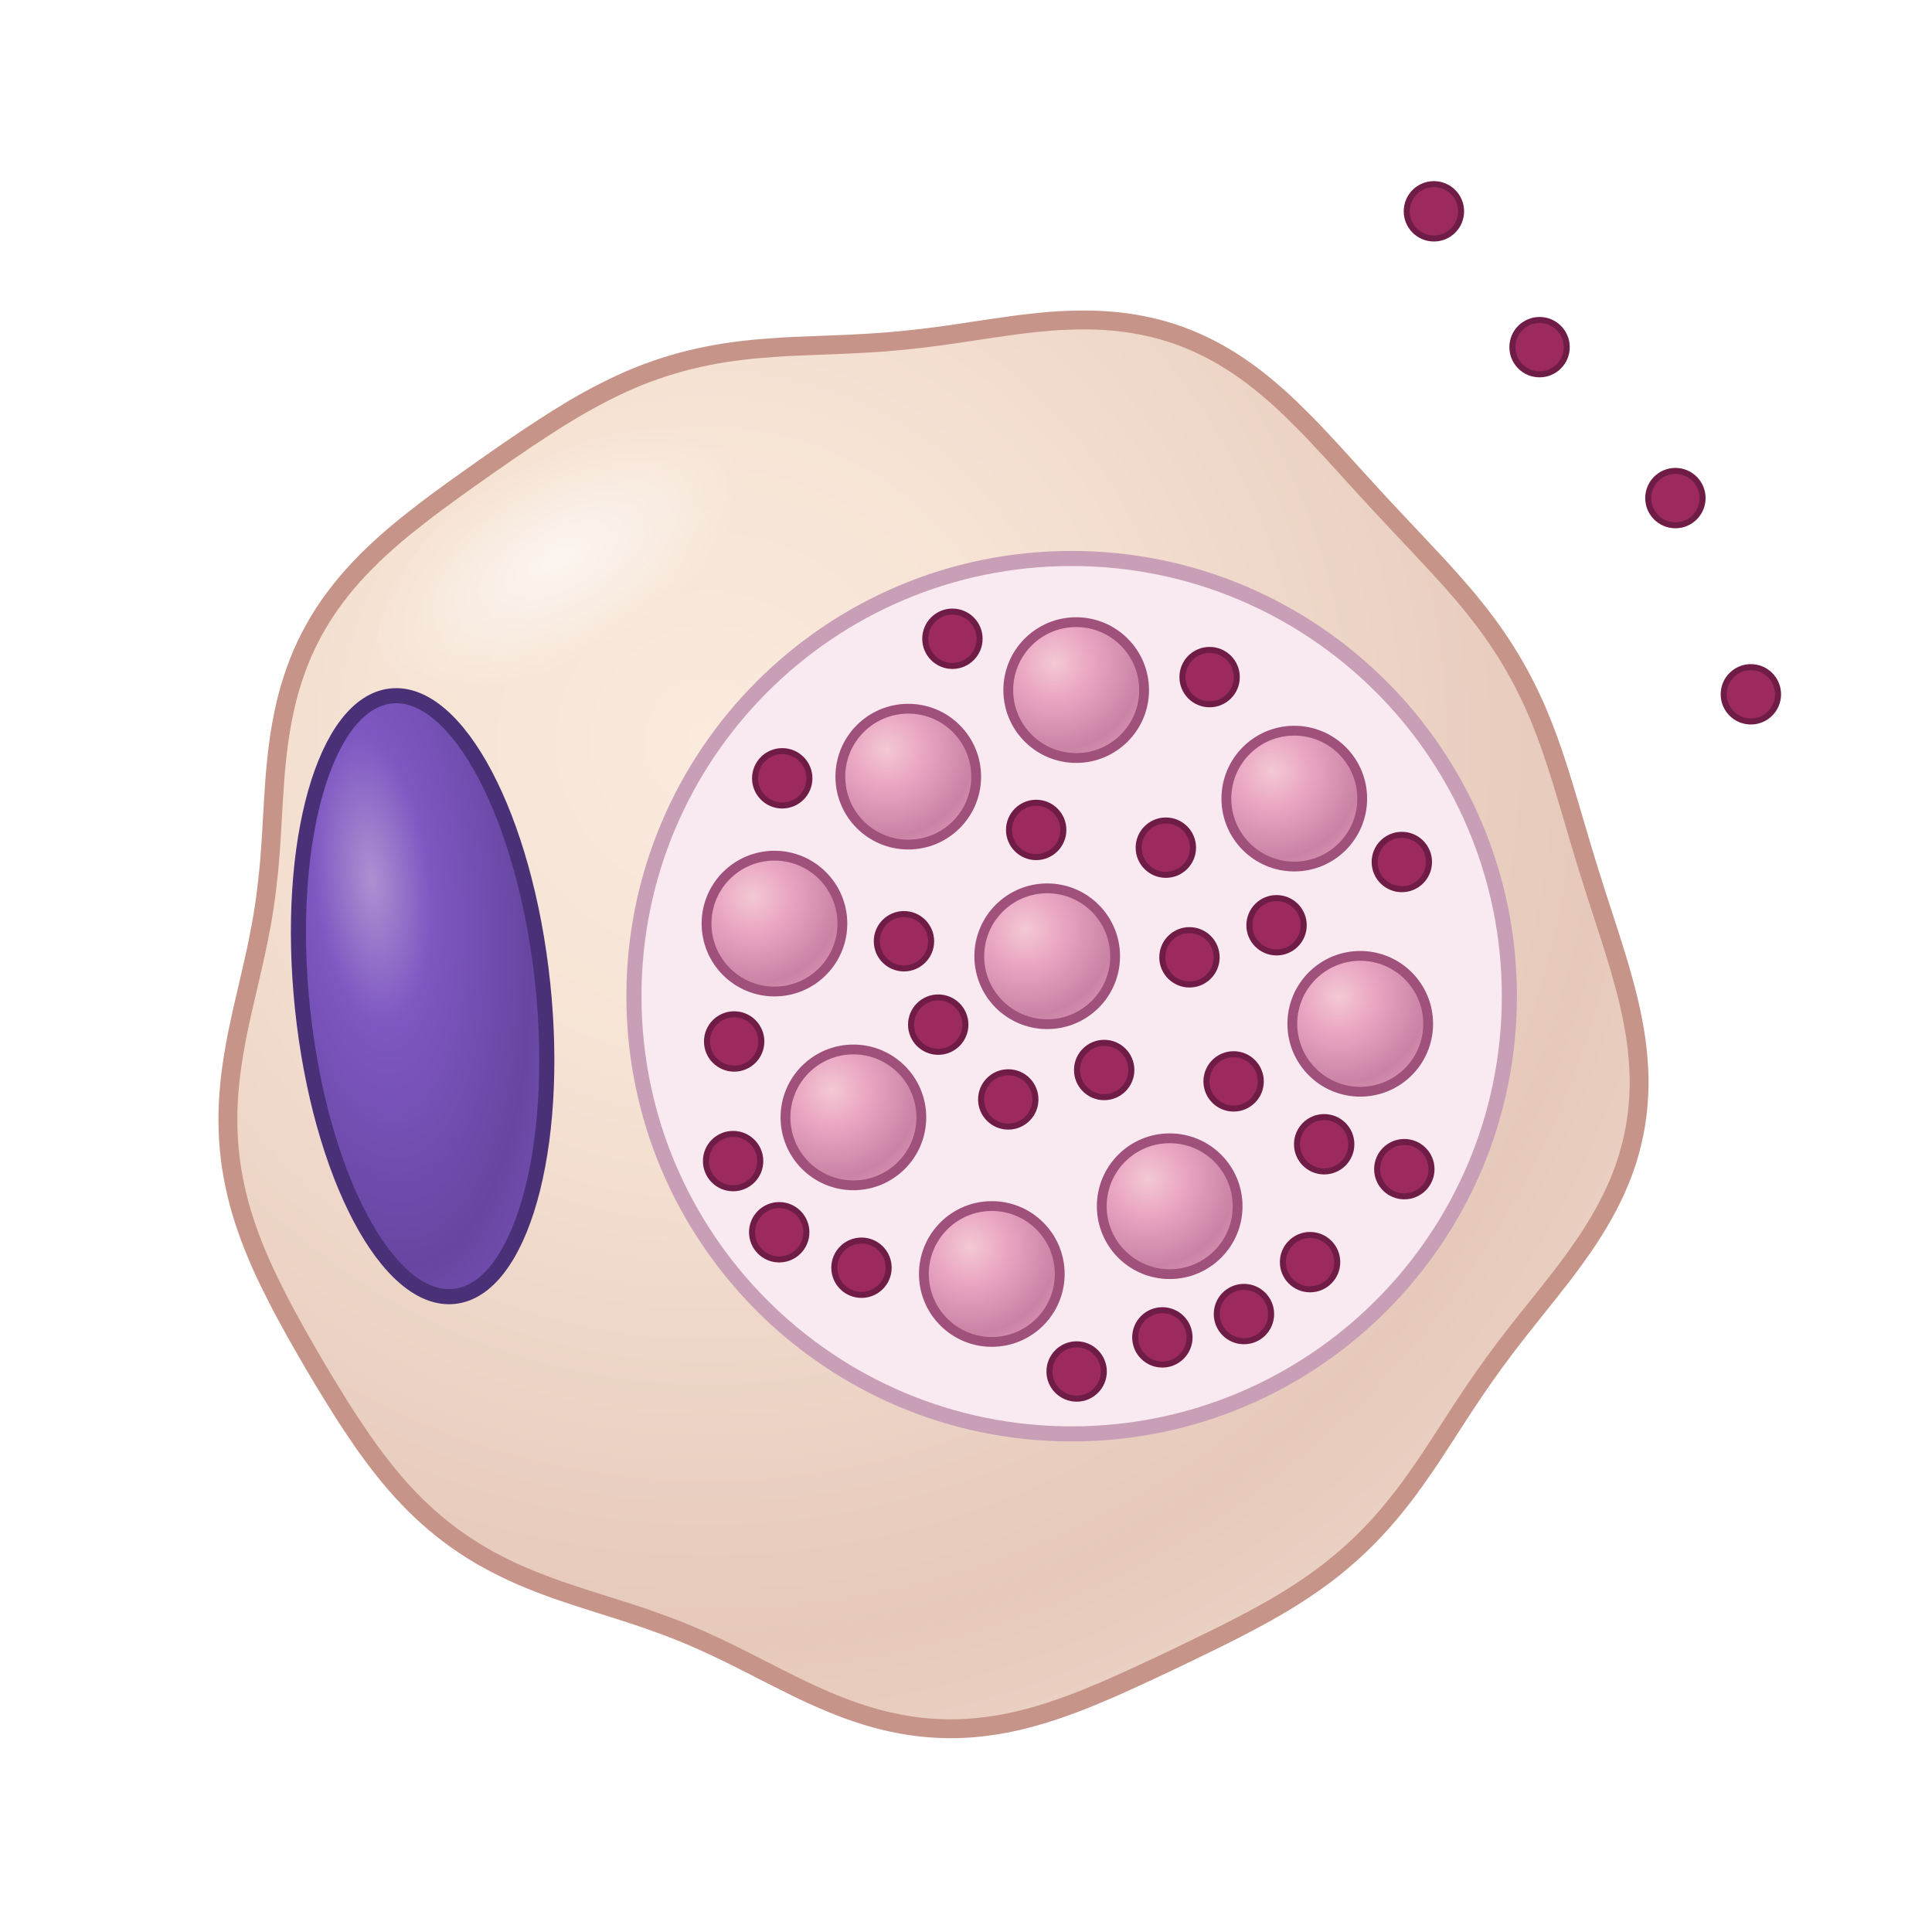
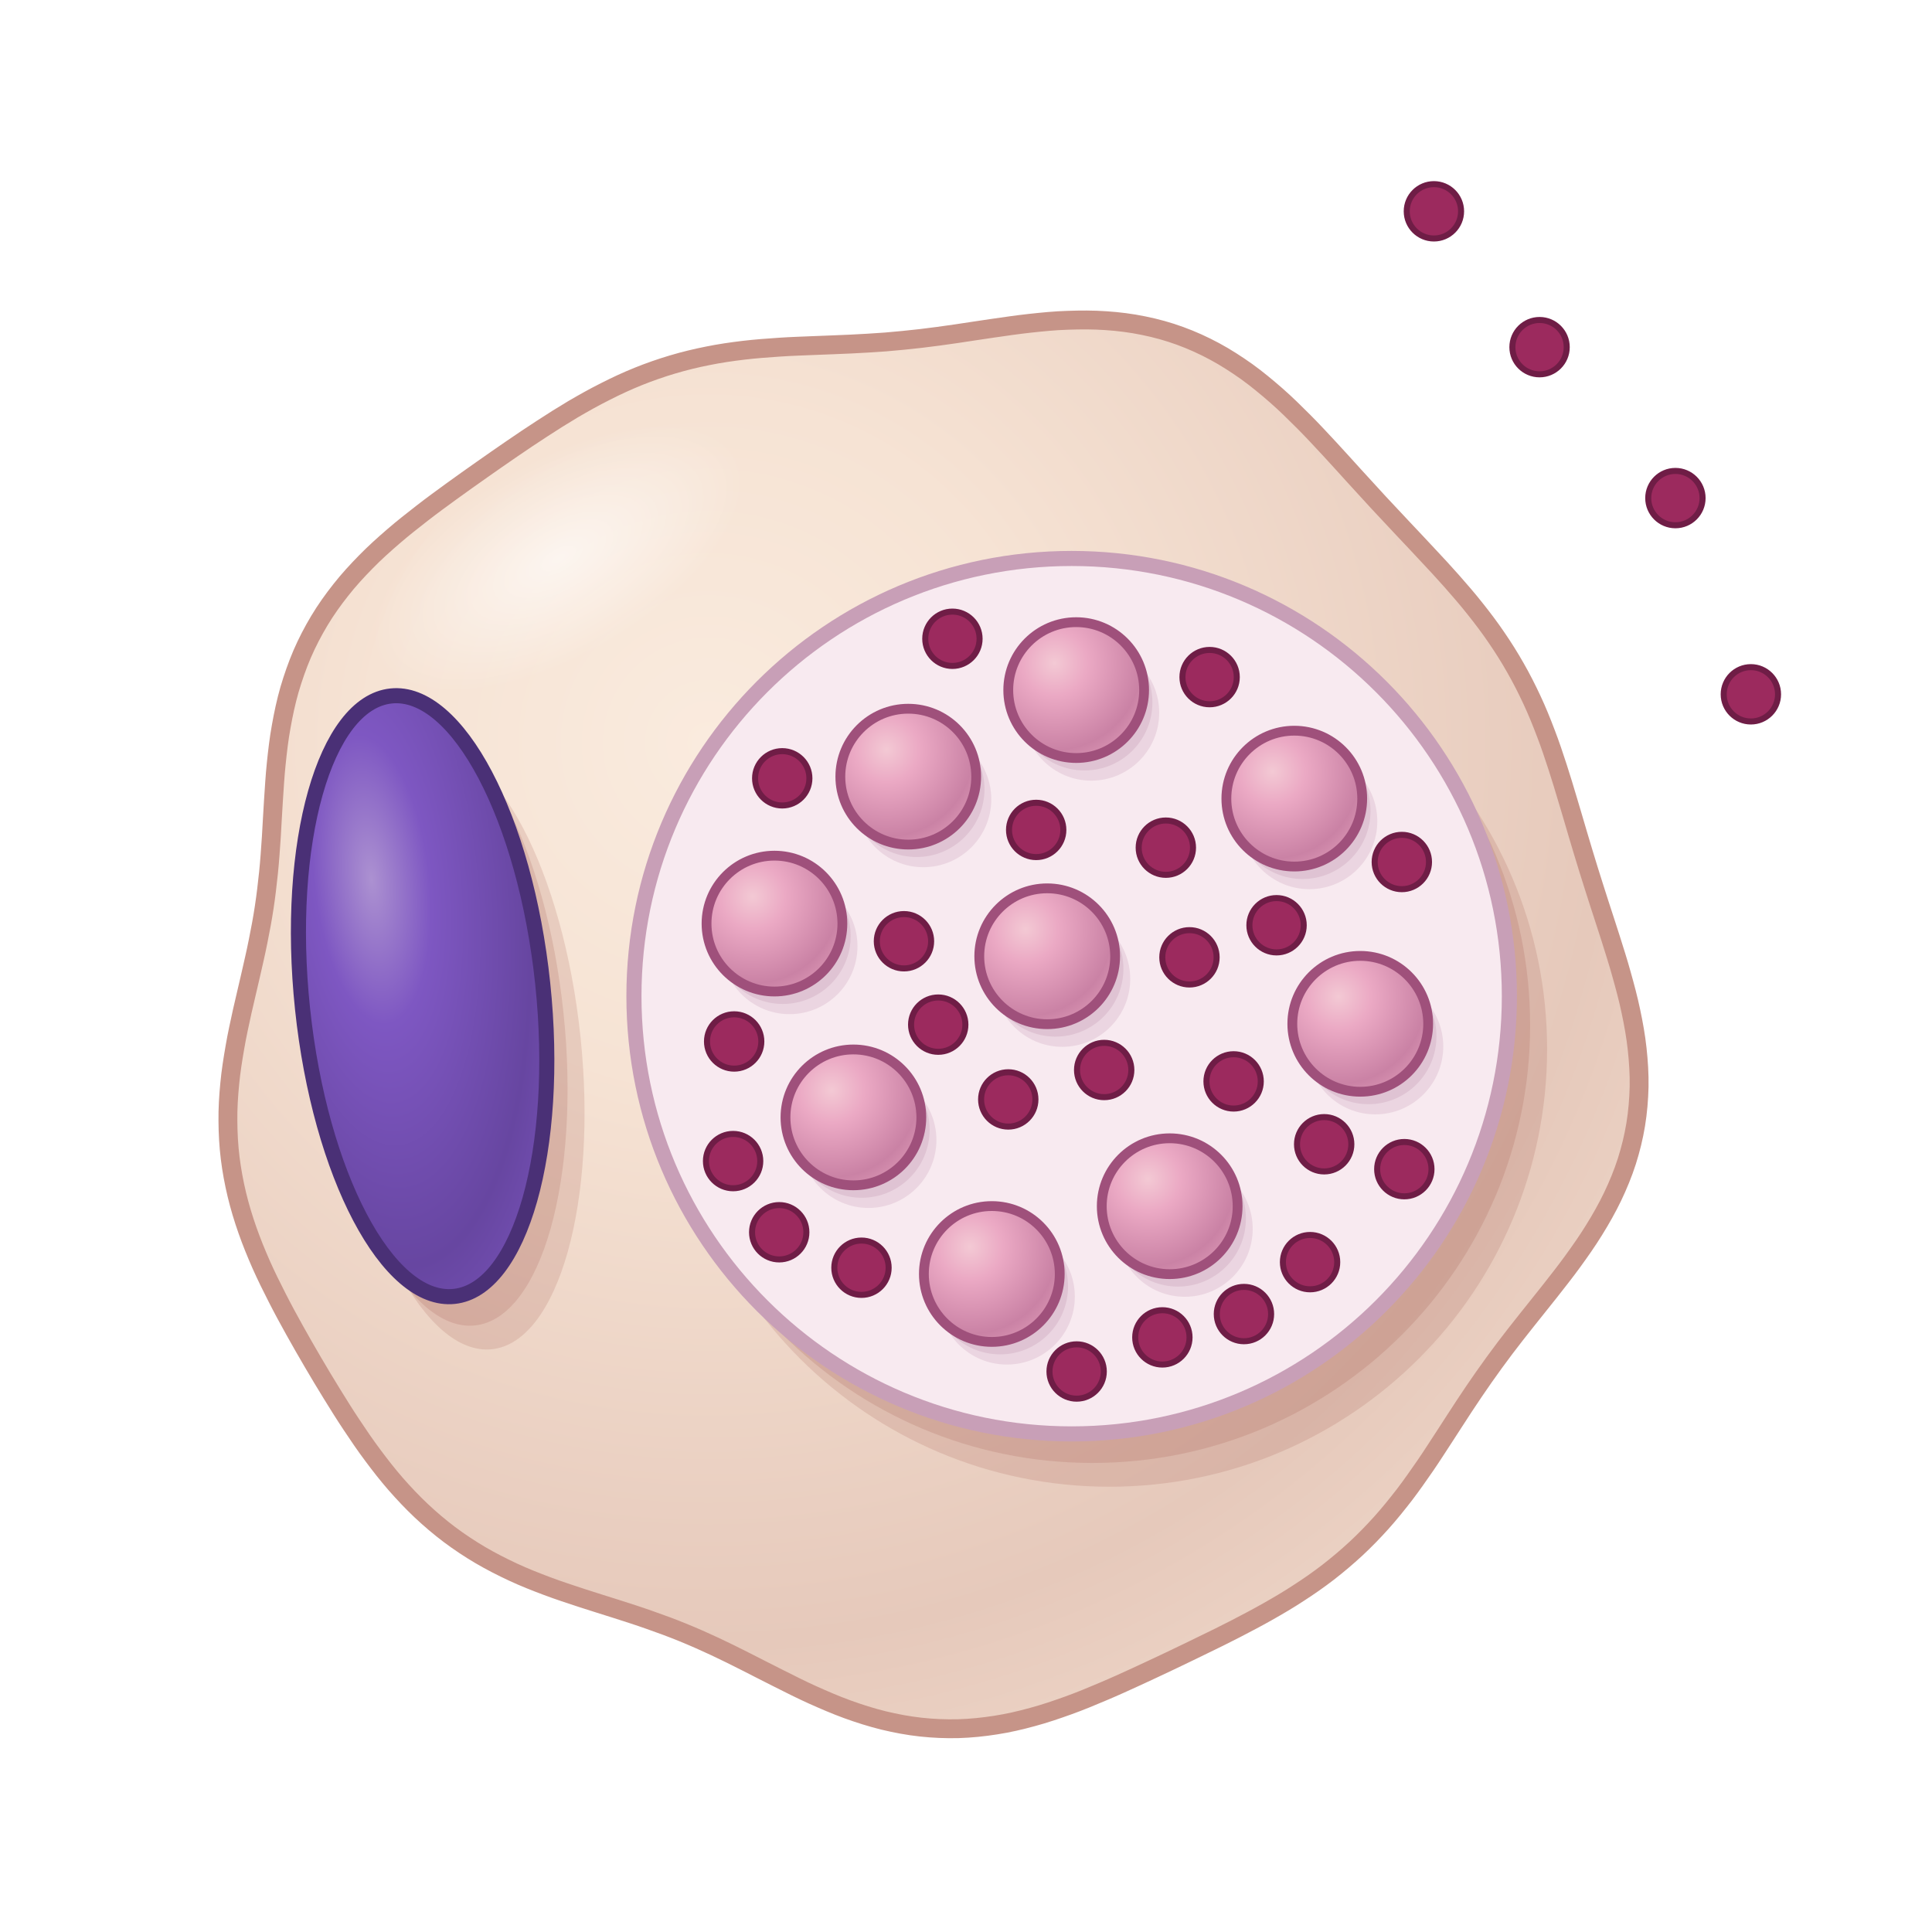
<svg xmlns="http://www.w3.org/2000/svg" viewBox="0 0 256 256" width="256" height="256" role="img" aria-labelledby="chlamydia-title">
  <defs>
    <radialGradient id="chlamydia-host" cx="0.34" cy="0.3" r="0.8">
      <stop offset="0" stop-color="#faebde" />
      <stop offset="0.3" stop-color="#F6E3D4" />
      <stop offset="0.8" stop-color="#e6c9bb" />
      <stop offset="1" stop-color="#eed6c8" />
    </radialGradient>
    <radialGradient id="chlamydia-nucleus" cx="0.34" cy="0.3" r="0.8">
      <stop offset="0" stop-color="#ac91d1" />
      <stop offset="0.3" stop-color="#7E57C2" />
      <stop offset="0.8" stop-color="#6746a1" />
      <stop offset="1" stop-color="#734fb2" />
    </radialGradient>
    <radialGradient id="chlamydia-rb" cx="0.34" cy="0.3" r="0.8">
      <stop offset="0" stop-color="#f3c9d4" />
      <stop offset="0.3" stop-color="#EBA9C4" />
      <stop offset="0.8" stop-color="#ca82a5" />
      <stop offset="1" stop-color="#db96b4" />
    </radialGradient>
    <radialGradient id="chlamydia-gloss">
      <stop offset="0" stop-color="#fff" stop-opacity="0.62" />
      <stop offset="1" stop-color="#fff" stop-opacity="0" />
    </radialGradient>
+     <clipPath id="chlamydia-on-host">
+       <path d="M216.1 134C216.45 135.64 216.75 137.31 216.93 138.98C217.11 140.64 217.22 142.33 217.19 144C217.15 145.68 217.01 147.36 216.74 149.01C216.47 150.65 216.07 152.29 215.56 153.89C215.05 155.48 214.4 157.05 213.68 158.56C212.95 160.08 212.11 161.56 211.22 162.99C210.34 164.42 209.36 165.81 208.38 167.16C207.4 168.51 206.36 169.82 205.35 171.11C204.34 172.4 203.3 173.66 202.31 174.92C201.31 176.18 200.33 177.42 199.38 178.68C198.44 179.93 197.52 181.19 196.63 182.46C195.73 183.74 194.87 185.02 194.01 186.32C193.15 187.62 192.32 188.94 191.46 190.25C190.6 191.56 189.76 192.89 188.86 194.2C187.96 195.5 187.05 196.81 186.08 198.08C185.1 199.34 184.1 200.59 183.03 201.78C181.96 202.97 180.84 204.12 179.67 205.21C178.49 206.3 177.26 207.34 176 208.32C174.73 209.3 173.41 210.22 172.06 211.09C170.72 211.97 169.34 212.78 167.94 213.57C166.55 214.36 165.12 215.1 163.7 215.84C162.27 216.58 160.84 217.28 159.39 217.98C157.95 218.69 156.5 219.38 155.04 220.08C153.58 220.77 152.12 221.46 150.64 222.14C149.16 222.82 147.67 223.5 146.15 224.14C144.64 224.78 143.11 225.42 141.55 225.98C139.99 226.54 138.41 227.08 136.81 227.51C135.21 227.95 133.58 228.33 131.94 228.58C130.3 228.84 128.64 229.01 126.98 229.06C125.32 229.1 123.65 229.03 122 228.85C120.35 228.67 118.7 228.36 117.08 227.97C115.46 227.57 113.85 227.06 112.28 226.49C110.71 225.92 109.17 225.25 107.65 224.57C106.14 223.89 104.67 223.14 103.21 222.41C101.75 221.69 100.32 220.93 98.9 220.22C97.47 219.5 96.08 218.8 94.66 218.14C93.25 217.48 91.84 216.86 90.41 216.28C88.99 215.7 87.55 215.17 86.09 214.66C84.63 214.14 83.15 213.67 81.65 213.19C80.15 212.71 78.63 212.25 77.11 211.75C75.59 211.25 74.05 210.75 72.53 210.18C71.01 209.61 69.48 209.01 68 208.32C66.52 207.63 65.06 206.89 63.65 206.06C62.24 205.23 60.87 204.32 59.56 203.34C58.26 202.36 57.01 201.3 55.82 200.18C54.63 199.06 53.51 197.87 52.43 196.64C51.36 195.41 50.35 194.12 49.38 192.81C48.4 191.5 47.48 190.15 46.58 188.79C45.68 187.44 44.82 186.06 43.97 184.68C43.11 183.29 42.28 181.9 41.46 180.5C40.64 179.1 39.83 177.69 39.04 176.27C38.25 174.85 37.47 173.42 36.73 171.96C35.99 170.51 35.26 169.04 34.6 167.55C33.94 166.05 33.32 164.53 32.78 162.99C32.24 161.45 31.76 159.87 31.38 158.28C31 156.69 30.7 155.07 30.5 153.45C30.3 151.83 30.21 150.18 30.2 148.54C30.18 146.9 30.28 145.25 30.44 143.62C30.59 141.99 30.85 140.37 31.13 138.76C31.4 137.16 31.76 135.57 32.1 134C32.45 132.43 32.84 130.88 33.18 129.35C33.53 127.81 33.89 126.29 34.19 124.77C34.5 123.25 34.78 121.75 35.01 120.22C35.24 118.7 35.42 117.18 35.58 115.63C35.74 114.08 35.84 112.53 35.95 110.94C36.05 109.36 36.12 107.75 36.23 106.13C36.34 104.51 36.43 102.86 36.6 101.22C36.77 99.57 36.96 97.91 37.26 96.27C37.55 94.63 37.9 92.98 38.36 91.38C38.83 89.79 39.38 88.2 40.03 86.68C40.69 85.15 41.46 83.67 42.31 82.25C43.16 80.83 44.13 79.47 45.16 78.17C46.18 76.87 47.31 75.64 48.47 74.46C49.63 73.27 50.87 72.16 52.12 71.08C53.37 70 54.67 68.98 55.97 67.97C57.27 66.96 58.59 66 59.91 65.04C61.23 64.08 62.55 63.15 63.87 62.22C65.19 61.29 66.51 60.37 67.84 59.46C69.17 58.55 70.5 57.65 71.85 56.78C73.2 55.9 74.56 55.04 75.94 54.22C77.33 53.41 78.73 52.62 80.17 51.9C81.6 51.17 83.06 50.49 84.55 49.89C86.04 49.29 87.56 48.76 89.1 48.3C90.64 47.84 92.21 47.46 93.78 47.15C95.35 46.83 96.94 46.6 98.53 46.41C100.12 46.22 101.71 46.11 103.29 46C104.88 45.89 106.46 45.85 108.03 45.78C109.6 45.71 111.15 45.67 112.71 45.59C114.26 45.51 115.8 45.43 117.35 45.31C118.9 45.18 120.44 45.03 122 44.85C123.56 44.67 125.12 44.45 126.71 44.22C128.29 43.99 129.89 43.73 131.51 43.5C133.13 43.27 134.78 43.02 136.44 42.84C138.1 42.66 139.78 42.49 141.46 42.44C143.14 42.38 144.84 42.37 146.52 42.49C148.2 42.6 149.88 42.81 151.52 43.15C153.16 43.48 154.79 43.93 156.35 44.5C157.92 45.07 159.46 45.77 160.93 46.56C162.4 47.35 163.82 48.27 165.19 49.24C166.55 50.22 167.85 51.3 169.11 52.4C170.37 53.5 171.57 54.69 172.74 55.86C173.92 57.04 175.04 58.26 176.16 59.46C177.27 60.66 178.36 61.87 179.44 63.06C180.53 64.25 181.6 65.43 182.68 66.6C183.77 67.77 184.85 68.92 185.93 70.07C187.01 71.22 188.1 72.36 189.17 73.52C190.25 74.67 191.33 75.83 192.37 77.01C193.42 78.2 194.46 79.4 195.44 80.64C196.43 81.88 197.39 83.15 198.28 84.46C199.18 85.77 200.03 87.12 200.81 88.5C201.6 89.88 202.32 91.3 202.99 92.74C203.66 94.17 204.26 95.65 204.82 97.13C205.39 98.6 205.89 100.11 206.38 101.61C206.87 103.11 207.32 104.62 207.77 106.13C208.23 107.64 208.66 109.15 209.11 110.66C209.56 112.17 210.01 113.68 210.48 115.19C210.95 116.71 211.44 118.22 211.93 119.76C212.42 121.29 212.94 122.83 213.43 124.39C213.92 125.95 214.43 127.53 214.87 129.13C215.32 130.73 215.76 132.36 216.1 134Z" />
+     </clipPath>
+     <clipPath id="chlamydia-on-inclusion">
+       <circle cx="142" cy="132" r="58" />
+     </clipPath>
  </defs>
  <path d="M216.1 134C216.45 135.64 216.75 137.31 216.93 138.98C217.11 140.64 217.22 142.33 217.19 144C217.15 145.68 217.01 147.36 216.74 149.01C216.47 150.65 216.07 152.29 215.56 153.89C215.05 155.48 214.4 157.05 213.68 158.56C212.95 160.08 212.11 161.56 211.22 162.99C210.34 164.42 209.36 165.81 208.38 167.16C207.4 168.51 206.36 169.82 205.35 171.11C204.34 172.4 203.3 173.66 202.31 174.92C201.31 176.18 200.33 177.42 199.38 178.68C198.44 179.93 197.52 181.19 196.63 182.46C195.73 183.74 194.87 185.02 194.01 186.32C193.15 187.62 192.32 188.94 191.46 190.25C190.6 191.56 189.76 192.89 188.86 194.2C187.96 195.5 187.05 196.81 186.08 198.08C185.1 199.34 184.1 200.59 183.03 201.78C181.96 202.97 180.84 204.12 179.67 205.21C178.49 206.3 177.26 207.34 176 208.32C174.73 209.3 173.41 210.22 172.06 211.09C170.72 211.97 169.34 212.78 167.94 213.57C166.55 214.36 165.12 215.1 163.7 215.84C162.27 216.58 160.84 217.28 159.39 217.98C157.95 218.69 156.5 219.38 155.04 220.08C153.58 220.77 152.12 221.46 150.64 222.14C149.16 222.82 147.67 223.5 146.15 224.14C144.64 224.78 143.11 225.42 141.55 225.98C139.99 226.54 138.41 227.08 136.81 227.51C135.21 227.95 133.58 228.33 131.94 228.58C130.3 228.84 128.64 229.01 126.98 229.06C125.32 229.1 123.65 229.03 122 228.85C120.35 228.67 118.7 228.36 117.08 227.97C115.46 227.57 113.85 227.06 112.28 226.49C110.71 225.92 109.17 225.25 107.65 224.57C106.14 223.89 104.67 223.14 103.21 222.41C101.75 221.69 100.32 220.93 98.9 220.22C97.47 219.5 96.08 218.8 94.66 218.14C93.25 217.48 91.84 216.86 90.41 216.28C88.99 215.7 87.55 215.17 86.09 214.66C84.63 214.14 83.15 213.67 81.65 213.19C80.15 212.71 78.63 212.25 77.11 211.75C75.59 211.25 74.05 210.75 72.53 210.18C71.01 209.61 69.48 209.01 68 208.32C66.52 207.63 65.06 206.89 63.65 206.06C62.24 205.23 60.87 204.32 59.56 203.34C58.26 202.36 57.01 201.3 55.82 200.18C54.63 199.06 53.51 197.87 52.43 196.64C51.36 195.41 50.35 194.12 49.38 192.81C48.4 191.5 47.48 190.15 46.58 188.79C45.68 187.44 44.82 186.06 43.97 184.68C43.11 183.29 42.28 181.9 41.46 180.5C40.64 179.1 39.83 177.69 39.04 176.27C38.25 174.85 37.47 173.42 36.73 171.96C35.99 170.51 35.26 169.04 34.6 167.55C33.94 166.05 33.32 164.53 32.78 162.99C32.24 161.45 31.76 159.87 31.38 158.28C31 156.69 30.7 155.07 30.5 153.45C30.3 151.83 30.21 150.18 30.2 148.54C30.18 146.9 30.28 145.25 30.44 143.62C30.59 141.99 30.85 140.37 31.13 138.76C31.4 137.16 31.76 135.57 32.1 134C32.45 132.43 32.84 130.88 33.18 129.35C33.53 127.81 33.89 126.29 34.19 124.77C34.5 123.25 34.78 121.75 35.01 120.22C35.24 118.7 35.42 117.18 35.58 115.63C35.74 114.08 35.84 112.53 35.95 110.94C36.05 109.36 36.12 107.75 36.23 106.13C36.34 104.51 36.43 102.86 36.6 101.22C36.77 99.57 36.96 97.91 37.26 96.27C37.55 94.63 37.9 92.98 38.36 91.38C38.83 89.79 39.38 88.2 40.03 86.68C40.69 85.15 41.46 83.67 42.31 82.25C43.16 80.83 44.13 79.47 45.16 78.17C46.18 76.87 47.31 75.64 48.47 74.46C49.63 73.27 50.87 72.16 52.12 71.08C53.37 70 54.67 68.98 55.97 67.97C57.27 66.96 58.59 66 59.91 65.04C61.23 64.08 62.55 63.15 63.87 62.22C65.19 61.29 66.51 60.37 67.84 59.46C69.17 58.55 70.5 57.65 71.85 56.78C73.2 55.9 74.56 55.04 75.94 54.22C77.33 53.41 78.73 52.62 80.17 51.9C81.6 51.17 83.06 50.49 84.55 49.89C86.04 49.29 87.56 48.76 89.1 48.3C90.64 47.84 92.21 47.46 93.78 47.15C95.35 46.83 96.94 46.6 98.53 46.41C100.12 46.22 101.71 46.11 103.29 46C104.88 45.89 106.46 45.85 108.03 45.78C109.6 45.71 111.15 45.67 112.71 45.59C114.26 45.51 115.8 45.43 117.35 45.31C118.9 45.18 120.44 45.03 122 44.85C123.56 44.67 125.12 44.45 126.71 44.22C128.29 43.99 129.89 43.73 131.51 43.5C133.13 43.27 134.78 43.02 136.44 42.84C138.1 42.66 139.78 42.49 141.46 42.44C143.14 42.38 144.84 42.37 146.52 42.49C148.2 42.6 149.88 42.81 151.52 43.15C153.16 43.48 154.79 43.93 156.35 44.5C157.92 45.07 159.46 45.77 160.93 46.56C162.4 47.35 163.82 48.27 165.19 49.24C166.55 50.22 167.85 51.3 169.11 52.4C170.37 53.5 171.57 54.69 172.74 55.86C173.92 57.04 175.04 58.26 176.16 59.46C177.27 60.66 178.36 61.87 179.44 63.06C180.53 64.25 181.6 65.43 182.68 66.6C183.77 67.77 184.85 68.92 185.93 70.07C187.01 71.22 188.1 72.36 189.17 73.52C190.25 74.67 191.33 75.83 192.37 77.01C193.42 78.2 194.46 79.4 195.44 80.64C196.43 81.88 197.39 83.15 198.28 84.46C199.18 85.77 200.03 87.12 200.81 88.5C201.6 89.88 202.32 91.3 202.99 92.74C203.66 94.17 204.26 95.65 204.82 97.13C205.39 98.6 205.89 100.11 206.38 101.61C206.87 103.11 207.32 104.62 207.77 106.13C208.23 107.64 208.66 109.15 209.11 110.66C209.56 112.17 210.01 113.68 210.48 115.19C210.95 116.71 211.44 118.22 211.93 119.76C212.42 121.29 212.94 122.83 213.43 124.39C213.92 125.95 214.43 127.53 214.87 129.13C215.32 130.73 215.76 132.36 216.1 134Z" fill="url(#chlamydia-host)" stroke="#c69488" stroke-width="2.5" />
+   <g clip-path="url(#chlamydia-on-host)">
+     <g transform="translate(2.75 3.85)">
+       <ellipse cx="56" cy="132" rx="16" ry="40" transform="rotate(-6 56 132)" fill="#862921" opacity="0.13" />
+     </g>
+     <g transform="translate(5 7)">
+       <ellipse cx="56" cy="132" rx="16" ry="40" transform="rotate(-6 56 132)" fill="#862921" opacity="0.13" />
+     </g>
+     <g transform="translate(2.75 3.85)">
+       <circle cx="142" cy="132" r="58" fill="#862921" opacity="0.13" />
+     </g>
+     <g transform="translate(5 7)">
+       <circle cx="142" cy="132" r="58" fill="#862921" opacity="0.13" />
+     </g>
+   </g>
  <ellipse cx="56" cy="132" rx="16" ry="40" transform="rotate(-6 56 132)" fill="url(#chlamydia-nucleus)" stroke="#4a3076" stroke-width="2" />
  <circle cx="142" cy="132" r="58" fill="#F8EAF0" stroke="#c89fb7" stroke-width="2" />
+   <g clip-path="url(#chlamydia-on-inclusion)">
+     <g transform="translate(1.1 1.65)">
+       <circle cx="120.35" cy="102.91" r="9" fill="#802f62" opacity="0.11" />
+     </g>
+     <g transform="translate(2 3)">
+       <circle cx="120.35" cy="102.91" r="9" fill="#802f62" opacity="0.11" />
+     </g>
+     <g transform="translate(1.1 1.65)">
+       <circle cx="154.99" cy="159.83" r="9" fill="#802f62" opacity="0.11" />
+     </g>
+     <g transform="translate(2 3)">
+       <circle cx="154.99" cy="159.83" r="9" fill="#802f62" opacity="0.11" />
+     </g>
+     <g transform="translate(1.1 1.65)">
+       <circle cx="171.5" cy="105.82" r="9" fill="#802f62" opacity="0.11" />
+     </g>
+     <g transform="translate(2 3)">
+       <circle cx="171.5" cy="105.82" r="9" fill="#802f62" opacity="0.11" />
+     </g>
+     <g transform="translate(1.1 1.65)">
+       <circle cx="180.24" cy="135.66" r="9" fill="#802f62" opacity="0.11" />
+     </g>
+     <g transform="translate(2 3)">
+       <circle cx="180.24" cy="135.66" r="9" fill="#802f62" opacity="0.11" />
+     </g>
+     <g transform="translate(1.1 1.65)">
+       <circle cx="113.08" cy="148.06" r="9" fill="#802f62" opacity="0.11" />
+     </g>
+     <g transform="translate(2 3)">
+       <circle cx="113.08" cy="148.06" r="9" fill="#802f62" opacity="0.11" />
+     </g>
+     <g transform="translate(1.1 1.65)">
+       <circle cx="138.76" cy="126.71" r="9" fill="#802f62" opacity="0.11" />
+     </g>
+     <g transform="translate(2 3)">
+       <circle cx="138.76" cy="126.71" r="9" fill="#802f62" opacity="0.11" />
+     </g>
+     <g transform="translate(1.1 1.65)">
+       <circle cx="142.6" cy="91.44" r="9" fill="#802f62" opacity="0.11" />
+     </g>
+     <g transform="translate(2 3)">
+       <circle cx="142.6" cy="91.44" r="9" fill="#802f62" opacity="0.11" />
+     </g>
+     <g transform="translate(1.1 1.65)">
+       <circle cx="131.42" cy="168.81" r="9" fill="#802f62" opacity="0.11" />
+     </g>
+     <g transform="translate(2 3)">
+       <circle cx="131.42" cy="168.81" r="9" fill="#802f62" opacity="0.11" />
+     </g>
+     <g transform="translate(1.1 1.65)">
+       <circle cx="102.62" cy="122.38" r="9" fill="#802f62" opacity="0.11" />
+     </g>
+     <g transform="translate(2 3)">
+       <circle cx="102.62" cy="122.38" r="9" fill="#802f62" opacity="0.11" />
+     </g>
+   </g>
  <circle cx="120.35" cy="102.91" r="9" fill="url(#chlamydia-rb)" stroke="#9f507b" stroke-width="1.3" />
  <circle cx="154.99" cy="159.83" r="9" fill="url(#chlamydia-rb)" stroke="#9f507b" stroke-width="1.3" />
  <circle cx="171.5" cy="105.82" r="9" fill="url(#chlamydia-rb)" stroke="#9f507b" stroke-width="1.3" />
  <circle cx="180.24" cy="135.66" r="9" fill="url(#chlamydia-rb)" stroke="#9f507b" stroke-width="1.3" />
  <circle cx="113.08" cy="148.06" r="9" fill="url(#chlamydia-rb)" stroke="#9f507b" stroke-width="1.3" />
  <circle cx="138.76" cy="126.71" r="9" fill="url(#chlamydia-rb)" stroke="#9f507b" stroke-width="1.3" />
  <circle cx="142.6" cy="91.44" r="9" fill="url(#chlamydia-rb)" stroke="#9f507b" stroke-width="1.3" />
  <circle cx="131.42" cy="168.81" r="9" fill="url(#chlamydia-rb)" stroke="#9f507b" stroke-width="1.3" />
  <circle cx="102.62" cy="122.38" r="9" fill="url(#chlamydia-rb)" stroke="#9f507b" stroke-width="1.3" />
  <circle cx="173.59" cy="167.24" r="3.6" fill="#9C2A5E" stroke="#6f1d46" stroke-width="0.8" />
  <circle cx="157.61" cy="126.85" r="3.6" fill="#9C2A5E" stroke="#6f1d46" stroke-width="0.8" />
  <circle cx="133.6" cy="145.68" r="3.6" fill="#9C2A5E" stroke="#6f1d46" stroke-width="0.8" />
  <circle cx="163.46" cy="143.29" r="3.6" fill="#9C2A5E" stroke="#6f1d46" stroke-width="0.8" />
  <circle cx="175.46" cy="151.62" r="3.6" fill="#9C2A5E" stroke="#6f1d46" stroke-width="0.8" />
  <circle cx="154.48" cy="112.32" r="3.6" fill="#9C2A5E" stroke="#6f1d46" stroke-width="0.8" />
  <circle cx="154.02" cy="177.21" r="3.6" fill="#9C2A5E" stroke="#6f1d46" stroke-width="0.8" />
  <circle cx="97.28" cy="138" r="3.6" fill="#9C2A5E" stroke="#6f1d46" stroke-width="0.8" />
  <circle cx="185.75" cy="114.22" r="3.6" fill="#9C2A5E" stroke="#6f1d46" stroke-width="0.8" />
  <circle cx="119.78" cy="124.72" r="3.6" fill="#9C2A5E" stroke="#6f1d46" stroke-width="0.8" />
  <circle cx="137.3" cy="109.97" r="3.6" fill="#9C2A5E" stroke="#6f1d46" stroke-width="0.8" />
  <circle cx="114.15" cy="167.98" r="3.6" fill="#9C2A5E" stroke="#6f1d46" stroke-width="0.8" />
  <circle cx="160.28" cy="89.72" r="3.6" fill="#9C2A5E" stroke="#6f1d46" stroke-width="0.8" />
  <circle cx="146.31" cy="141.78" r="3.6" fill="#9C2A5E" stroke="#6f1d46" stroke-width="0.8" />
  <circle cx="103.65" cy="103.13" r="3.6" fill="#9C2A5E" stroke="#6f1d46" stroke-width="0.8" />
  <circle cx="126.2" cy="84.64" r="3.6" fill="#9C2A5E" stroke="#6f1d46" stroke-width="0.8" />
  <circle cx="97.14" cy="153.85" r="3.6" fill="#9C2A5E" stroke="#6f1d46" stroke-width="0.8" />
  <circle cx="164.83" cy="174.12" r="3.6" fill="#9C2A5E" stroke="#6f1d46" stroke-width="0.8" />
  <circle cx="103.25" cy="163.28" r="3.6" fill="#9C2A5E" stroke="#6f1d46" stroke-width="0.8" />
  <circle cx="186.08" cy="154.92" r="3.6" fill="#9C2A5E" stroke="#6f1d46" stroke-width="0.8" />
  <circle cx="169.15" cy="122.6" r="3.6" fill="#9C2A5E" stroke="#6f1d46" stroke-width="0.8" />
  <circle cx="142.66" cy="181.73" r="3.6" fill="#9C2A5E" stroke="#6f1d46" stroke-width="0.8" />
  <circle cx="124.32" cy="135.77" r="3.6" fill="#9C2A5E" stroke="#6f1d46" stroke-width="0.8" />
  <circle cx="204" cy="46" r="3.6" fill="#9C2A5E" stroke="#6f1d46" stroke-width="0.8" />
  <circle cx="222" cy="66" r="3.6" fill="#9C2A5E" stroke="#6f1d46" stroke-width="0.8" />
  <circle cx="190" cy="28" r="3.6" fill="#9C2A5E" stroke="#6f1d46" stroke-width="0.8" />
  <circle cx="232" cy="92" r="3.6" fill="#9C2A5E" stroke="#6f1d46" stroke-width="0.8" />
  <ellipse cx="74" cy="74" rx="27.5" ry="13.05" transform="rotate(-30 74 74)" fill="url(#chlamydia-gloss)" />
</svg>
